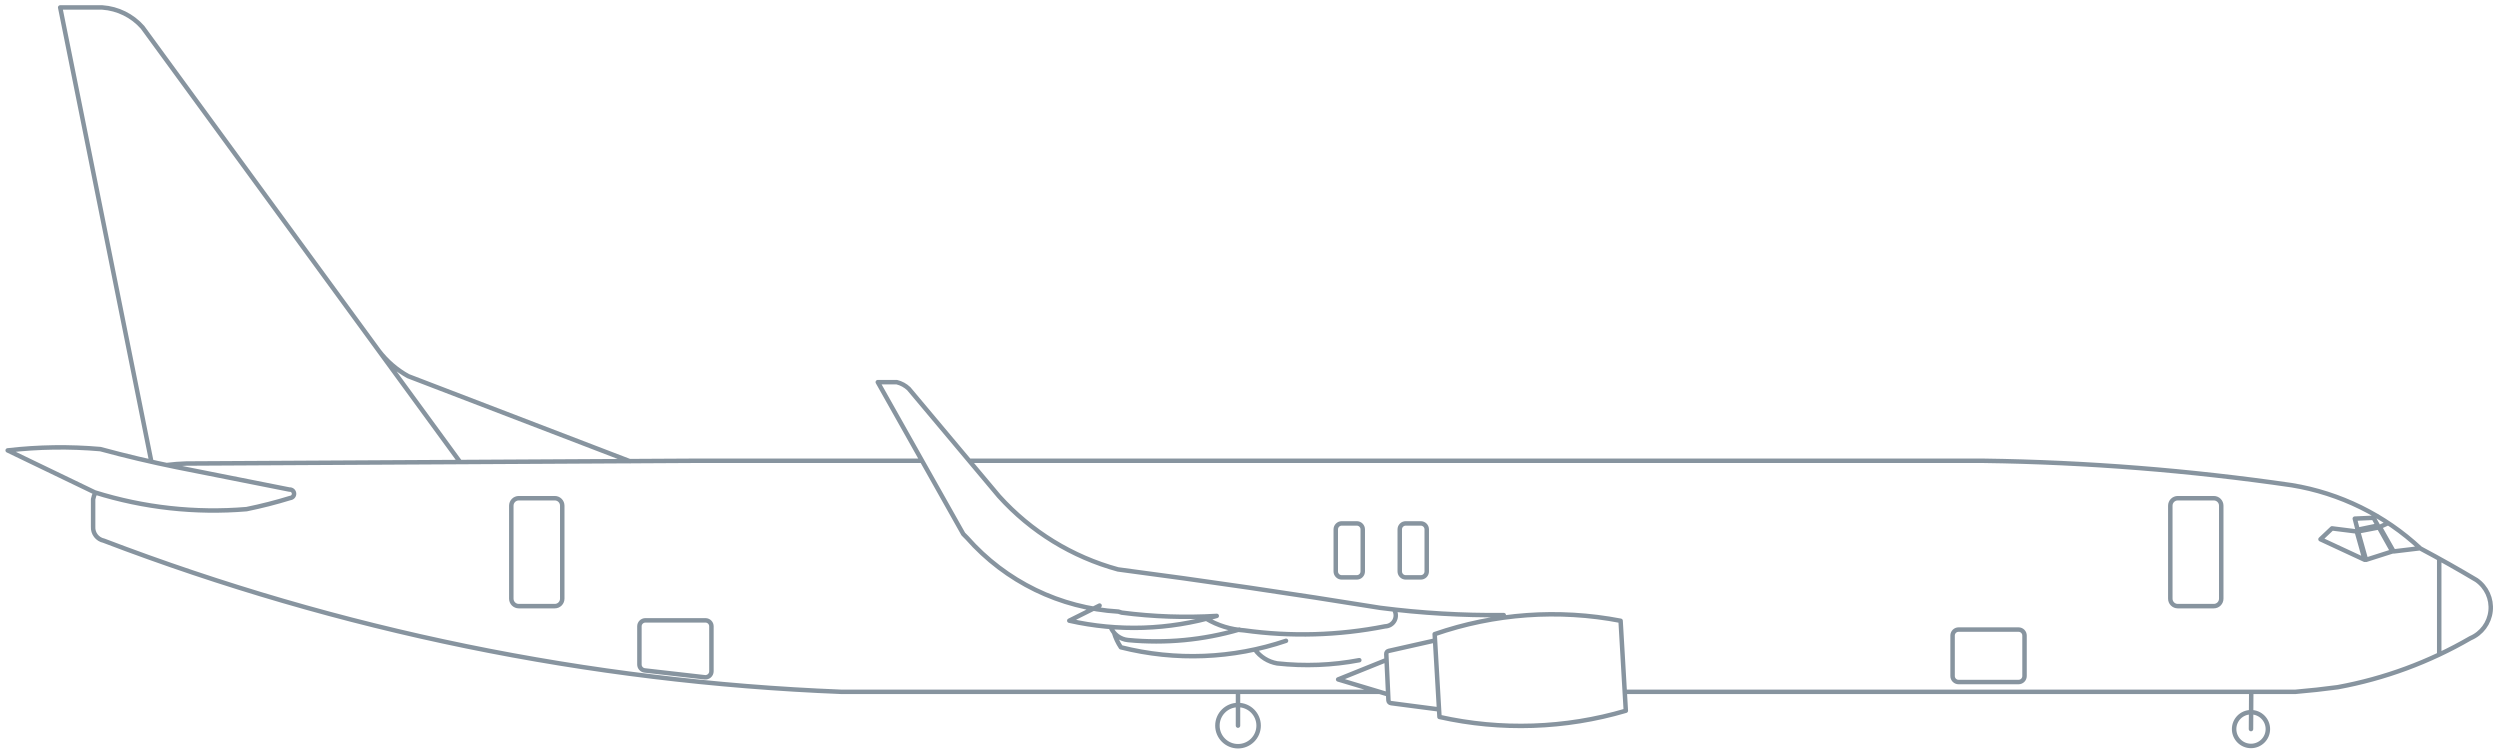
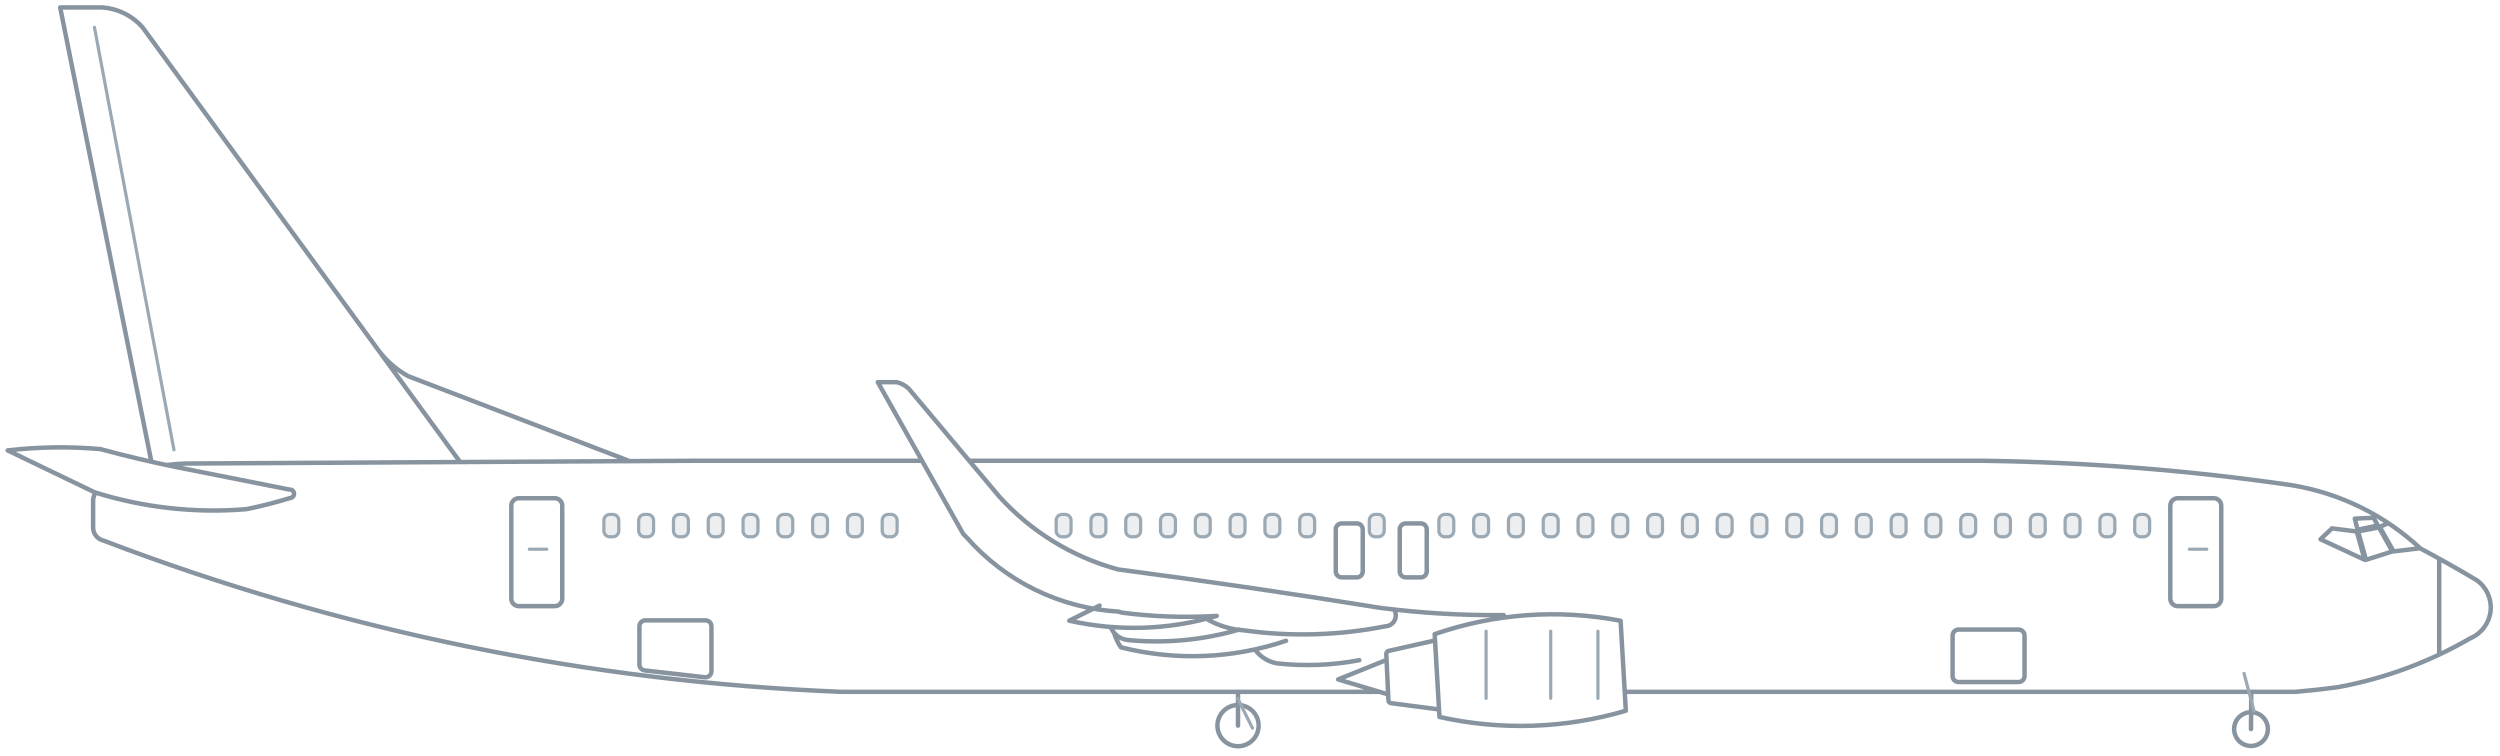
<svg xmlns="http://www.w3.org/2000/svg" viewBox="-3 -3 1006 303.95">
  <path fill="none" stroke="#87949f" stroke-linecap="round" stroke-linejoin="round" stroke-width="1.8" d="M469.97 275.39H335.5a936 936 0 0 1-296.73-60.82 5.4 5.4 0 0 1-4.3-5.61v-11.07q.27-1.42.92-2.68M64 184.14q3.96-.5 7.95-.62l203.67-1.1h92.41M31.55 0h6.63c6.23.43 12.04 3.3 16.17 7.98l127.8 174.95M.09 178.24a185 185 0 0 1 37.31-.52 479 479 0 0 0 30.61 7.25l45.46 9.03a1.7 1.7 0 0 1 .32 3.39 186 186 0 0 1-17.58 4.49 160 160 0 0 1-61.07-6.75zm978.45 43.56v38.61m-75.74 29.97.1-14.99m6.69 14.99a6.79 6.79 0 1 1-13.58 0 6.79 6.79 0 0 1 13.58 0m-18.76-89.88v37.39a3 3 0 0 1-3.01 3.02h-14.48a3 3 0 0 1-3.01-3.02V200.5a3 3 0 0 1 3.01-3.02h14.48a3 3 0 0 1 3.01 3.02m57.72 21.76L930.77 214l4.63-4.38 9.95 1.25zm5.73-13.03 5.41 9.66m-5.41-9.66-8.39 1.62 3.2 11.42 10.6-3.38m-1.67-11.41-3.4 1.56 5.57 9.85 10.69-1.28m-18.76-12.25-7.55.34 1.13 4.46 8.16-1.69zm-140.45 47.39v16.29a2.4 2.4 0 0 1-2.41 2.41h-24.13a2.4 2.4 0 0 1-2.41-2.41v-16.29a2.4 2.4 0 0 1 2.41-2.41h24.13a2.4 2.4 0 0 1 2.41 2.41m-162.54-5.95a145 145 0 0 0-74.82 5.37l1.93 33.33a149.6 149.6 0 0 0 74.99-2.5zm-145.66 42.19a8.29 8.29 0 1 1-16.58 0 8.29 8.29 0 0 1 16.58 0m48.67-13.6h-82.17m84.98-12.84-19.48 7.85 20.12 6.03m-11.61-13.77a112 112 0 0 1-33.06 1.29 14 14 0 0 1-8.95-5.61m55.99-16.07a4.39 4.39 0 0 1-3.6 6.77 171 171 0 0 1-56.73 1.62 34 34 0 0 1-15.19-4.67m-35.37-2.88 1.3.41a202 202 0 0 0 38.25 1.32 118 118 0 0 1-59.34 1.92l12.19-6.08m134.98 14.04-18.67 4.21a1.2 1.2 0 0 0-.94 1.23l.43 9.33.43 9.32a1.2 1.2 0 0 0 1.05 1.14l19.32 2.52m-4.95-55.55v-16.88a2.4 2.4 0 0 0-2.41-2.42h-6.03a2.4 2.4 0 0 0-2.42 2.42v16.88a2.4 2.4 0 0 0 2.42 2.42h6.03a2.4 2.4 0 0 0 2.41-2.42m-25.75 0v-16.88a2.4 2.4 0 0 0-2.41-2.42h-6.03a2.4 2.4 0 0 0-2.42 2.42v16.88a2.4 2.4 0 0 0 2.42 2.42h6.03a2.4 2.4 0 0 0 2.41-2.42m-30.88 27.94a117.5 117.5 0 0 1-66.45 2.61 21 21 0 0 1-2.75-5.86m50.39-1.28c-14.51 4.23-29.69 5.67-44.73 4.23a8.4 8.4 0 0 1-7.05-5.28m51.27 39.71v-13.04m-244.64-93.33-89.29-34.26a38 38 0 0 1-11.77-10.16m133.81 110.84v18.09a2.42 2.42 0 0 1-2.68 2.4l-24.16-2.75a2.4 2.4 0 0 1-2.14-2.4v-15.34a2.4 2.4 0 0 1 2.41-2.41h24.16a2.4 2.4 0 0 1 2.41 2.41m-60.03-48.54v37.39a3 3 0 0 1-3.01 3.02h-14.48a3 3 0 0 1-3.01-3.02V200.5a3 3 0 0 1 3.01-3.02h14.48a3 3 0 0 1 3.01 3.02M31.55 0H21.22l36.7 182.82m329.11-.4h408.21a951 951 0 0 1 123.99 9.83 99.5 99.5 0 0 1 51.74 25.45q11.44 6.08 22.59 12.73a13.45 13.45 0 0 1-2.47 23.39 166 166 0 0 1-53.39 19.71 345 345 0 0 1-17.01 1.86h-269.9m-48.68-30.87c-16.62.17-33.22-.8-49.7-2.92a3605 3605 0 0 0-105.54-15.47 100 100 0 0 1-47.86-29.43l-36.3-43.26a10.6 10.6 0 0 0-4.86-2.66h-7.63l34.4 61.11q.75.78 1.51 1.53a88.2 88.2 0 0 0 60.94 29.69" />
+   <g id="photo-details" fill="none" stroke="#9aa9b4" stroke-width="1.3" stroke-linecap="round" stroke-linejoin="round">
+     <g id="cabin-windows">
+       <rect x="240" y="204" width="6" height="9" rx="2.4" fill="#87949f" fill-opacity=".16" />
+       <rect x="254" y="204" width="6" height="9" rx="2.4" fill="#87949f" fill-opacity=".16" />
+       <rect x="268" y="204" width="6" height="9" rx="2.4" fill="#87949f" fill-opacity=".16" />
+       <rect x="282" y="204" width="6" height="9" rx="2.4" fill="#87949f" fill-opacity=".16" />
+       <rect x="296" y="204" width="6" height="9" rx="2.4" fill="#87949f" fill-opacity=".16" />
+       <rect x="310" y="204" width="6" height="9" rx="2.4" fill="#87949f" fill-opacity=".16" />
+       <rect x="324" y="204" width="6" height="9" rx="2.4" fill="#87949f" fill-opacity=".16" />
+       <rect x="338" y="204" width="6" height="9" rx="2.4" fill="#87949f" fill-opacity=".16" />
+       <rect x="352" y="204" width="6" height="9" rx="2.4" fill="#87949f" fill-opacity=".16" />
+       <rect x="422" y="204" width="6" height="9" rx="2.4" fill="#87949f" fill-opacity=".16" />
+       <rect x="436" y="204" width="6" height="9" rx="2.4" fill="#87949f" fill-opacity=".16" />
+       <rect x="450" y="204" width="6" height="9" rx="2.4" fill="#87949f" fill-opacity=".16" />
+       <rect x="464" y="204" width="6" height="9" rx="2.4" fill="#87949f" fill-opacity=".16" />
+       <rect x="478" y="204" width="6" height="9" rx="2.4" fill="#87949f" fill-opacity=".16" />
+       <rect x="492" y="204" width="6" height="9" rx="2.4" fill="#87949f" fill-opacity=".16" />
+       <rect x="506" y="204" width="6" height="9" rx="2.4" fill="#87949f" fill-opacity=".16" />
+       <rect x="520" y="204" width="6" height="9" rx="2.4" fill="#87949f" fill-opacity=".16" />
+       <rect x="548" y="204" width="6" height="9" rx="2.4" fill="#87949f" fill-opacity=".16" />
+       <rect x="576" y="204" width="6" height="9" rx="2.4" fill="#87949f" fill-opacity=".16" />
+       <rect x="590" y="204" width="6" height="9" rx="2.4" fill="#87949f" fill-opacity=".16" />
+       <rect x="604" y="204" width="6" height="9" rx="2.4" fill="#87949f" fill-opacity=".16" />
+       <rect x="618" y="204" width="6" height="9" rx="2.4" fill="#87949f" fill-opacity=".16" />
+       <rect x="632" y="204" width="6" height="9" rx="2.4" fill="#87949f" fill-opacity=".16" />
+       <rect x="646" y="204" width="6" height="9" rx="2.4" fill="#87949f" fill-opacity=".16" />
+       <rect x="660" y="204" width="6" height="9" rx="2.4" fill="#87949f" fill-opacity=".16" />
+       <rect x="674" y="204" width="6" height="9" rx="2.4" fill="#87949f" fill-opacity=".16" />
+       <rect x="688" y="204" width="6" height="9" rx="2.4" fill="#87949f" fill-opacity=".16" />
+       <rect x="702" y="204" width="6" height="9" rx="2.4" fill="#87949f" fill-opacity=".16" />
+       <rect x="716" y="204" width="6" height="9" rx="2.4" fill="#87949f" fill-opacity=".16" />
+       <rect x="730" y="204" width="6" height="9" rx="2.4" fill="#87949f" fill-opacity=".16" />
+       <rect x="744" y="204" width="6" height="9" rx="2.4" fill="#87949f" fill-opacity=".16" />
+       <rect x="758" y="204" width="6" height="9" rx="2.4" fill="#87949f" fill-opacity=".16" />
+       <rect x="772" y="204" width="6" height="9" rx="2.4" fill="#87949f" fill-opacity=".16" />
+       <rect x="786" y="204" width="6" height="9" rx="2.4" fill="#87949f" fill-opacity=".16" />
+       <rect x="800" y="204" width="6" height="9" rx="2.4" fill="#87949f" fill-opacity=".16" />
+       <rect x="814" y="204" width="6" height="9" rx="2.4" fill="#87949f" fill-opacity=".16" />
+       <rect x="828" y="204" width="6" height="9" rx="2.4" fill="#87949f" fill-opacity=".16" />
+       <rect x="842" y="204" width="6" height="9" rx="2.4" fill="#87949f" fill-opacity=".16" />
+       <rect x="856" y="204" width="6" height="9" rx="2.4" fill="#87949f" fill-opacity=".16" />
+     </g>
+     <g id="engine-panels">
+       <path d="M595 251V278 M621 251V278 M640 251V278" />
+     </g>
+     <path d="M35 8L67 178 M210 218h7 M878 218h7 M495 278L501 290 M900 268L904 283" />
+   </g>
</svg>
